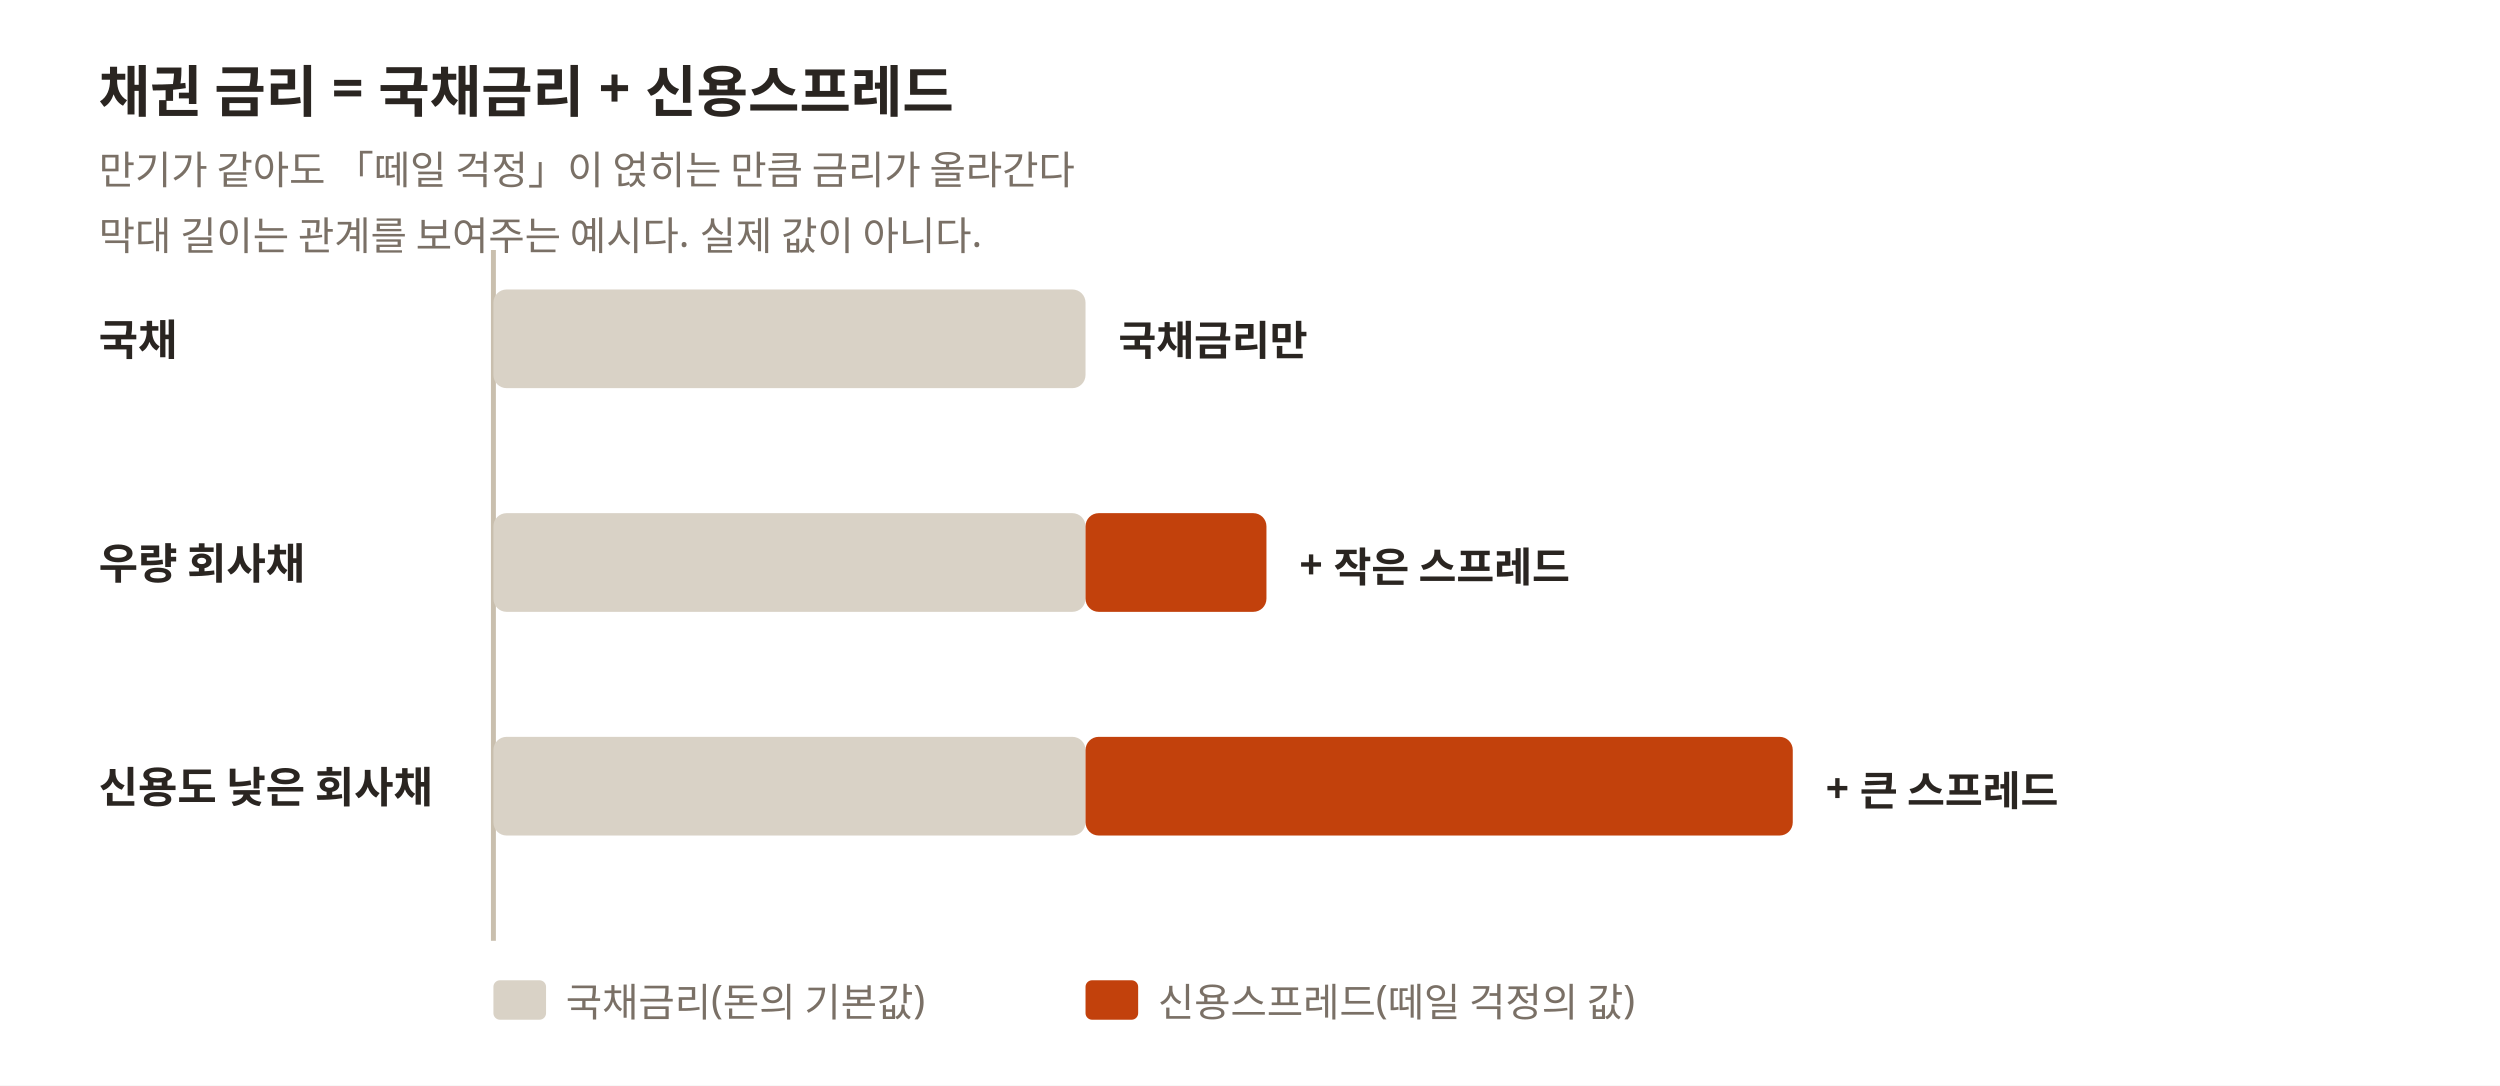
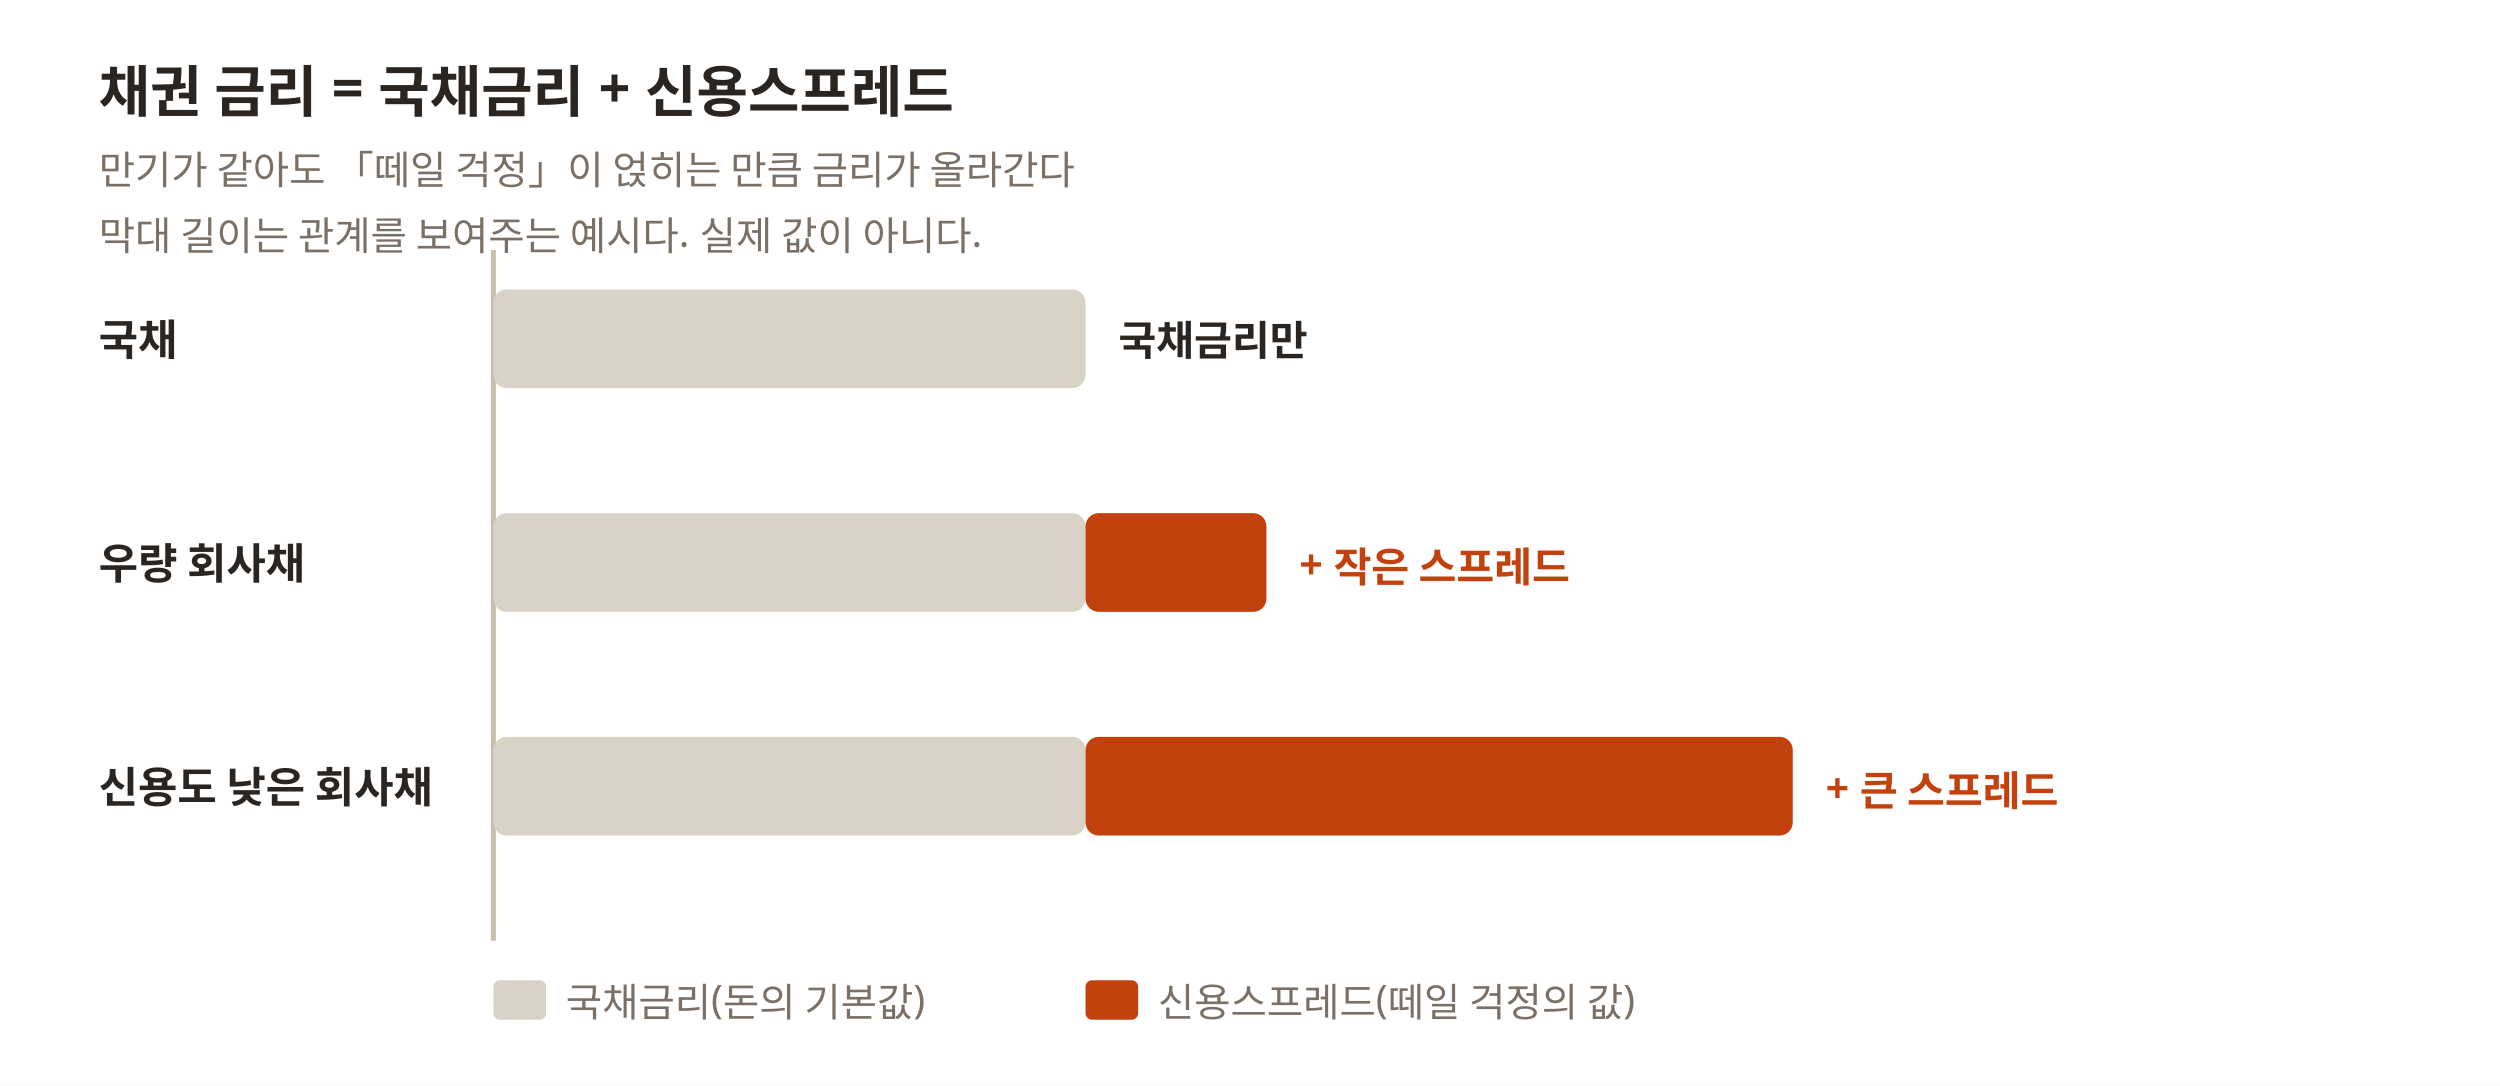
<svg xmlns="http://www.w3.org/2000/svg" viewBox="0 0 760 330" role="img" aria-label="같은 만기 채권의 금리를 국채금리 부분과 신용스프레드 부분으로 나눠 쌓아 보여주는 막대그래프. 국채는 국채금리만, 우량 회사채는 국채금리에 작은 스프레드가, 신용도가 낮은 회사채는 국채금리에 훨씬 큰 스프레드가 얹힌다">
  <rect width="760" height="330" fill="#ffffff" />
  <style>
    text{font-family:'Pretendard',system-ui,sans-serif;fill:#2a2521}
    .title{font-size:17px;font-weight:700}
    .lbl{font-size:13px;font-weight:600}
    .note{font-size:12px;fill:#7a7066}
    .base{fill:#d9d2c6}
    .sp{fill:#c2410c}
    .val{font-size:12.5px;font-weight:700}
    .axis{stroke:#c9bfae;stroke-width:1.5}
  </style>
  <text class="title" x="30" y="34">채권 금리 = 국채금리 + 신용스프레드</text>
  <text class="note" x="30" y="56">만기가 같아도 「떼일 걱정」이 얹히는 만큼 금리가 올라간다</text>
  <line class="axis" x1="150" y1="76" x2="150" y2="286" />
  <text class="lbl" x="30" y="108">국채</text>
  <rect class="base" x="150" y="88" width="180" height="30" rx="4" />
  <text class="val" x="340" y="108">국채금리만</text>
  <text class="lbl" x="30" y="176">우량 회사채</text>
  <rect class="base" x="150" y="156" width="180" height="30" rx="4" />
  <rect class="sp" x="330" y="156" width="55" height="30" rx="4" />
-   <text class="val" x="395" y="176" fill="#c2410c">+ 작은 스프레드</text>
+   <text class="val" x="395" y="176" style="fill:#c2410c">+ 작은 스프레드</text>
  <text class="lbl" x="30" y="244">신용도 낮은 회사채</text>
  <rect class="base" x="150" y="224" width="180" height="30" rx="4" />
  <rect class="sp" x="330" y="224" width="215" height="30" rx="4" />
-   <text class="val" x="555" y="244" fill="#c2410c">+ 큰 스프레드</text>
+   <text class="val" x="555" y="244" style="fill:#c2410c">+ 큰 스프레드</text>
  <rect class="base" x="150" y="298" width="16" height="12" rx="2" />
  <text class="note" x="172" y="309">국채금리(돈의 기본값)</text>
  <rect class="sp" x="330" y="298" width="16" height="12" rx="2" />
  <text class="note" x="352" y="309">신용스프레드(떼일 걱정의 값)</text>
  <text class="note" x="30" y="76">막대 길이는 관계를 보여주는 예시다. 실제 값이 아니다.</text>
</svg>
